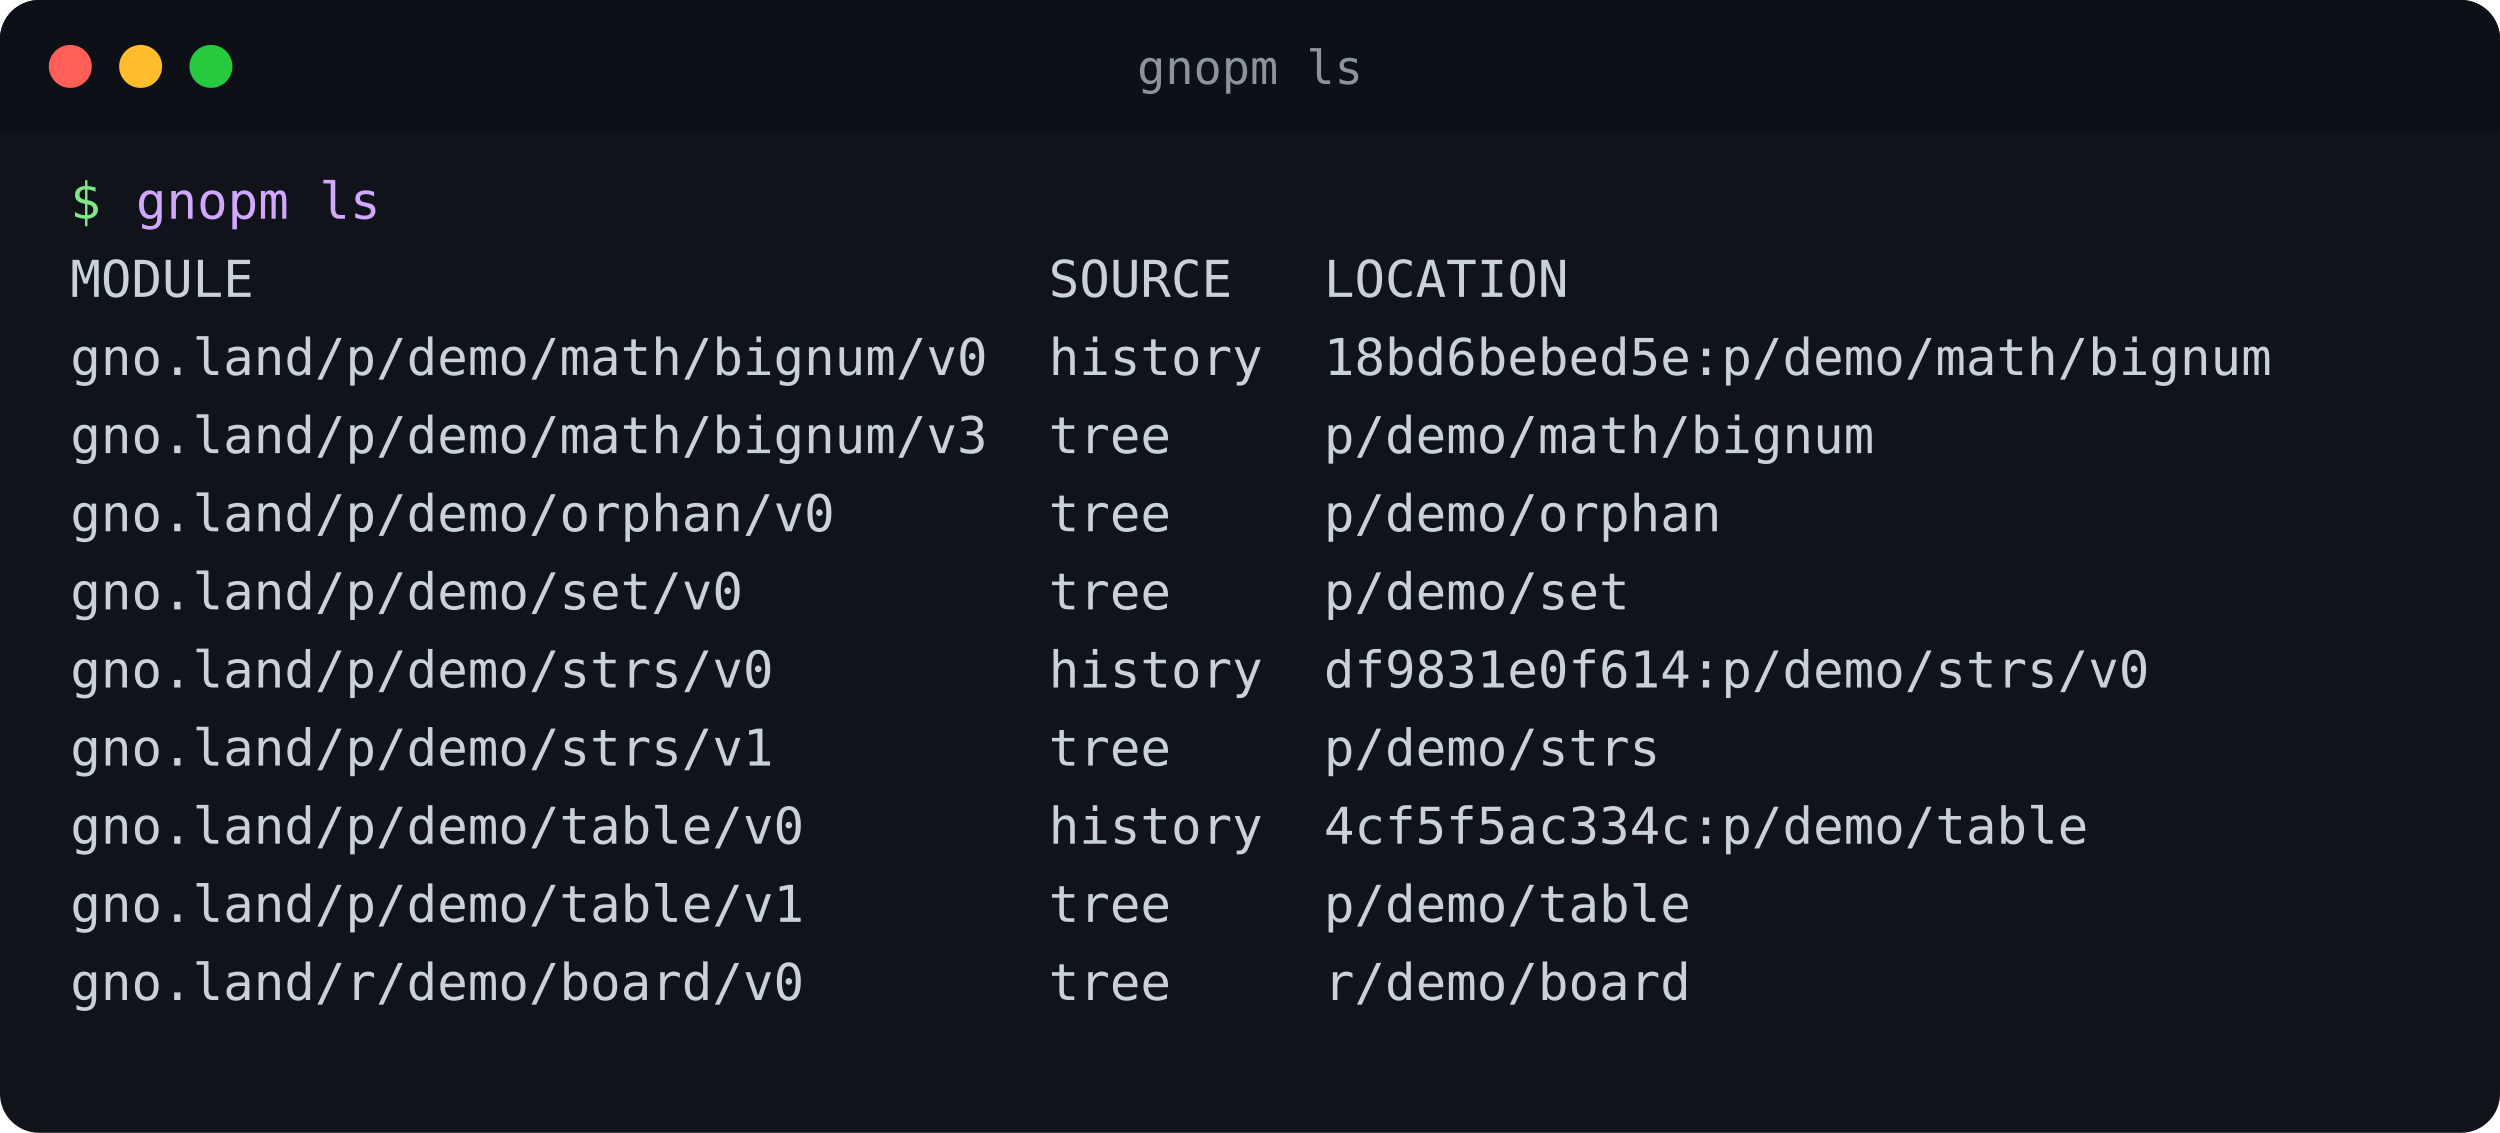
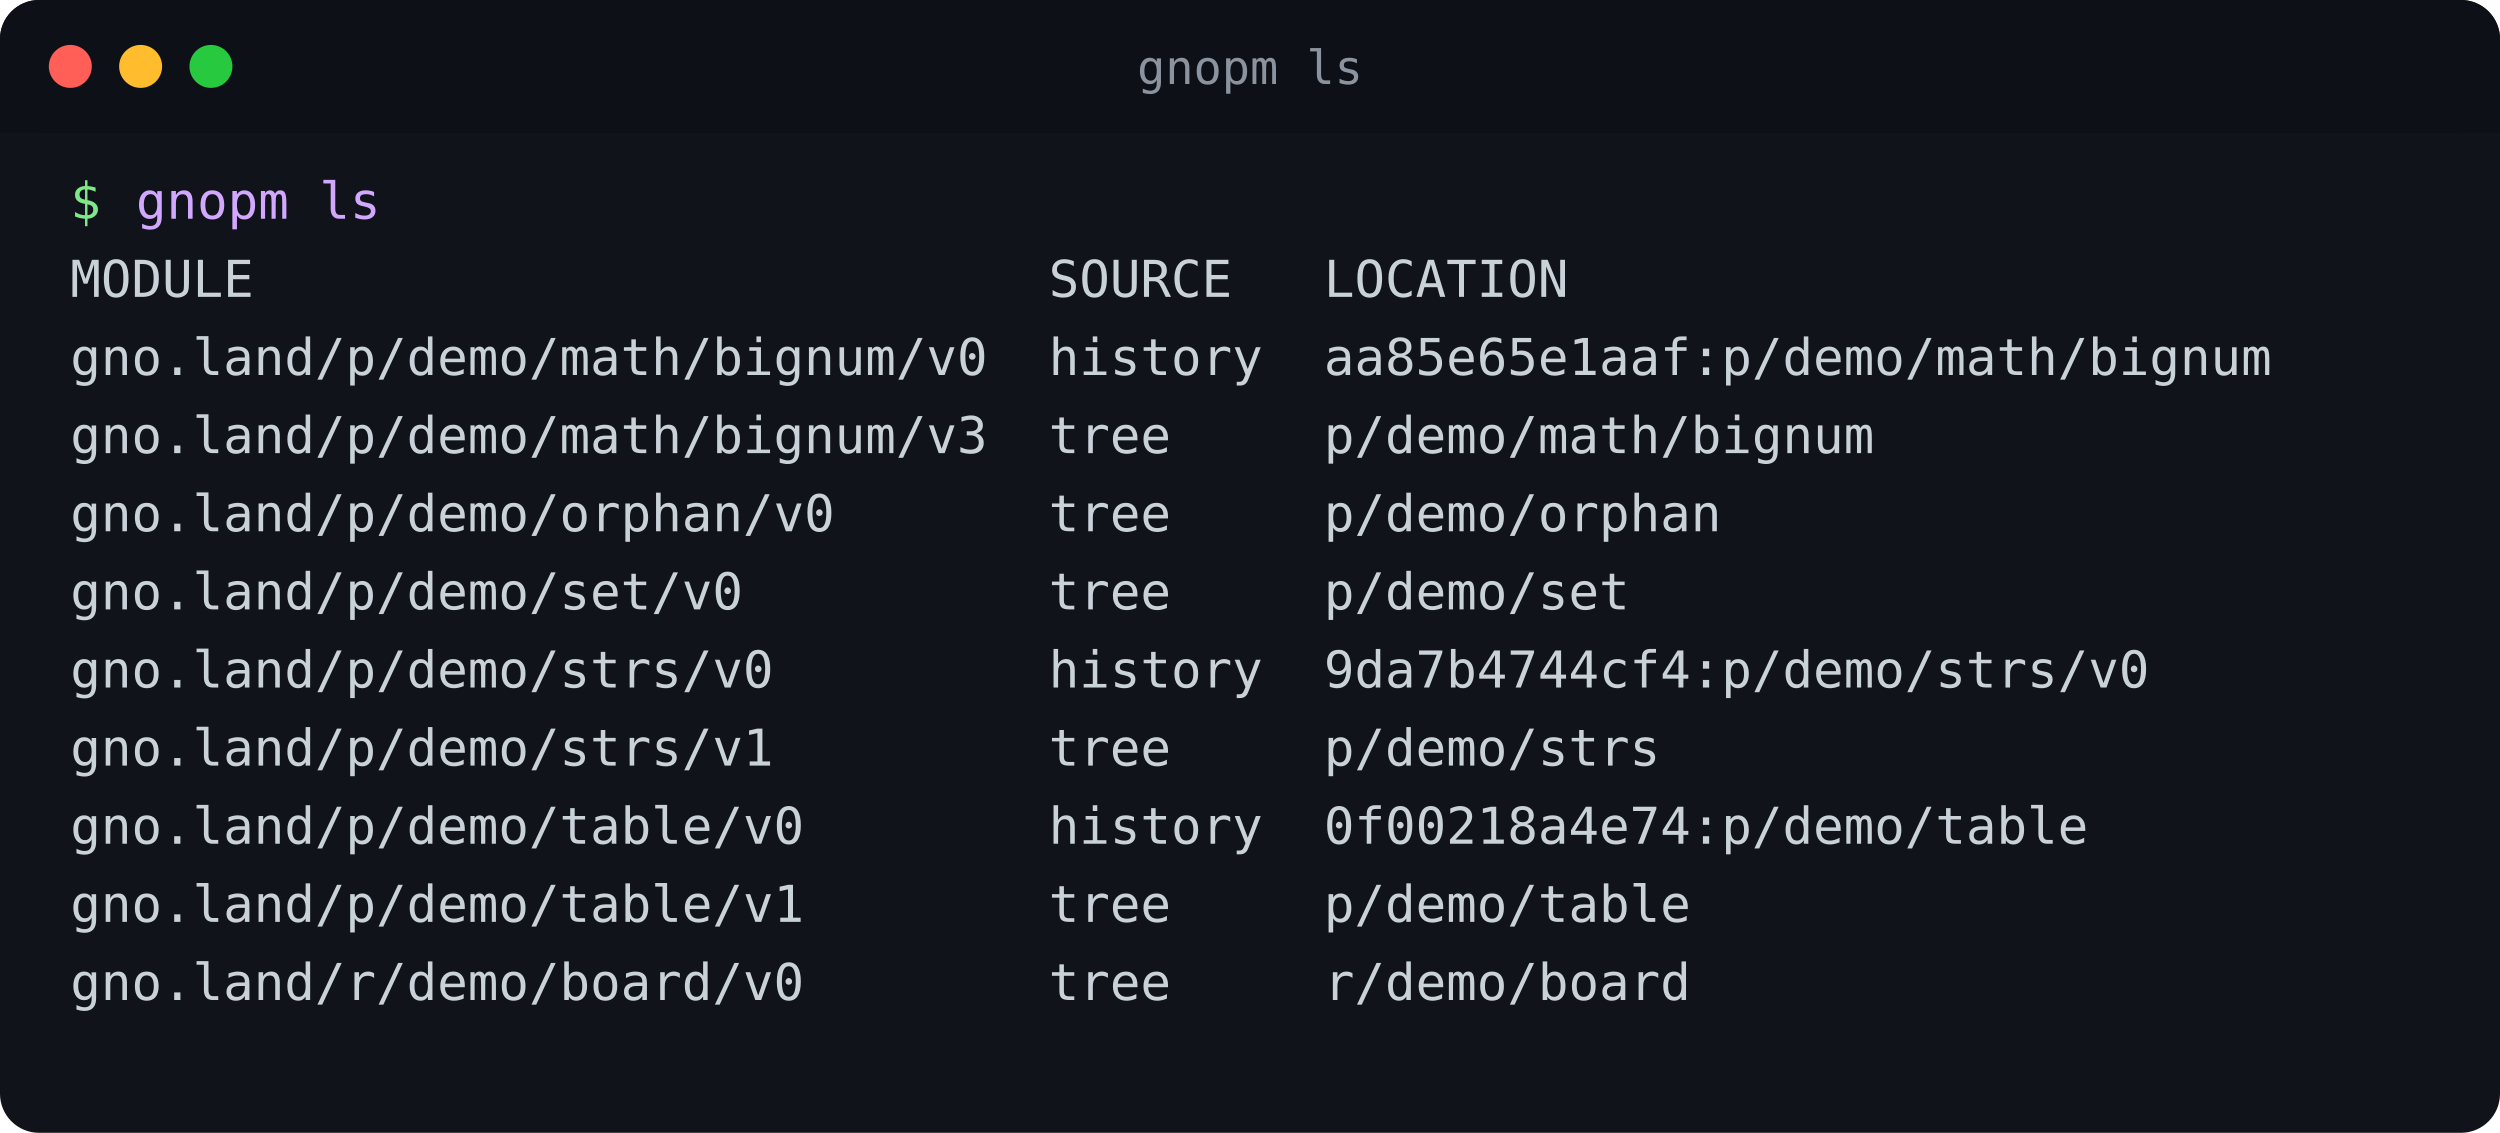
<svg xmlns="http://www.w3.org/2000/svg" width="640" height="290" viewBox="0 0 640 290" font-family="ui-monospace,SFMono-Regular,Menlo,monospace" font-size="13">
  <rect width="640" height="290" rx="10" fill="#11131a" />
  <rect width="640" height="34" rx="10" fill="#0d1117" />
  <rect y="24" width="640" height="10" fill="#0d1117" />
  <circle cx="18" cy="17.0" r="5.5" fill="#ff5f56" />
  <circle cx="36" cy="17.0" r="5.5" fill="#ffbd2e" />
  <circle cx="54" cy="17.0" r="5.5" fill="#27c93f" />
  <text x="320.0" y="21.5" fill="#8b949e" text-anchor="middle" font-size="12">gnopm ls</text>
  <text x="18" y="56" fill="#7ee787">$</text>
  <text x="34.8" y="56" fill="#d2a8ff">gnopm ls</text>
  <text x="18" y="76" fill="#c9d1d9" xml:space="preserve">MODULE                          SOURCE   LOCATION</text>
-   <text x="18" y="96" fill="#c9d1d9" xml:space="preserve">gno.land/p/demo/math/bignum/v0  history  18bd6bebed5e:p/demo/math/bignum</text>
+   <text x="18" y="96" fill="#c9d1d9" xml:space="preserve">gno.land/p/demo/math/bignum/v0  history  aa85e65e1aaf:p/demo/math/bignum</text>
  <text x="18" y="116" fill="#c9d1d9" xml:space="preserve">gno.land/p/demo/math/bignum/v3  tree     p/demo/math/bignum</text>
  <text x="18" y="136" fill="#c9d1d9" xml:space="preserve">gno.land/p/demo/orphan/v0       tree     p/demo/orphan</text>
  <text x="18" y="156" fill="#c9d1d9" xml:space="preserve">gno.land/p/demo/set/v0          tree     p/demo/set</text>
-   <text x="18" y="176" fill="#c9d1d9" xml:space="preserve">gno.land/p/demo/strs/v0         history  df9831e0f614:p/demo/strs/v0</text>
+   <text x="18" y="176" fill="#c9d1d9" xml:space="preserve">gno.land/p/demo/strs/v0         history  9da7b4744cf4:p/demo/strs/v0</text>
  <text x="18" y="196" fill="#c9d1d9" xml:space="preserve">gno.land/p/demo/strs/v1         tree     p/demo/strs</text>
-   <text x="18" y="216" fill="#c9d1d9" xml:space="preserve">gno.land/p/demo/table/v0        history  4cf5f5ac334c:p/demo/table</text>
+   <text x="18" y="216" fill="#c9d1d9" xml:space="preserve">gno.land/p/demo/table/v0        history  0f00218a4e74:p/demo/table</text>
  <text x="18" y="236" fill="#c9d1d9" xml:space="preserve">gno.land/p/demo/table/v1        tree     p/demo/table</text>
  <text x="18" y="256" fill="#c9d1d9" xml:space="preserve">gno.land/r/demo/board/v0        tree     r/demo/board</text>
</svg>
